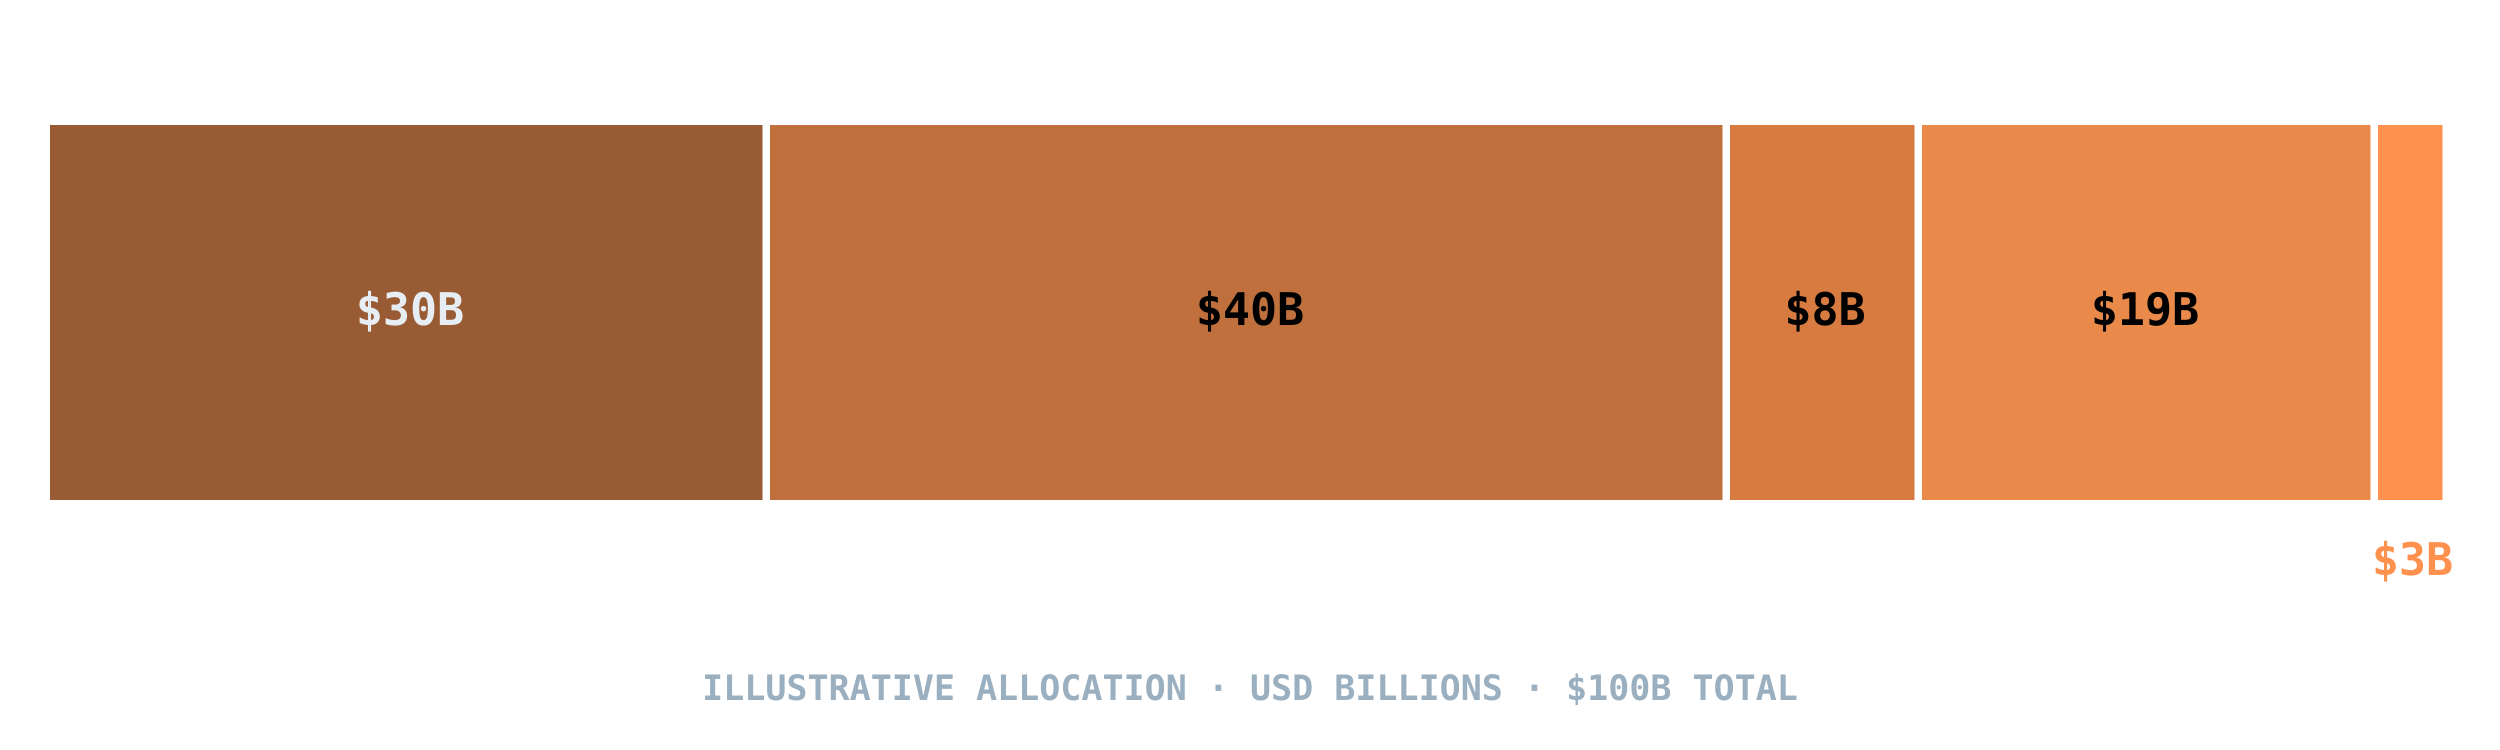
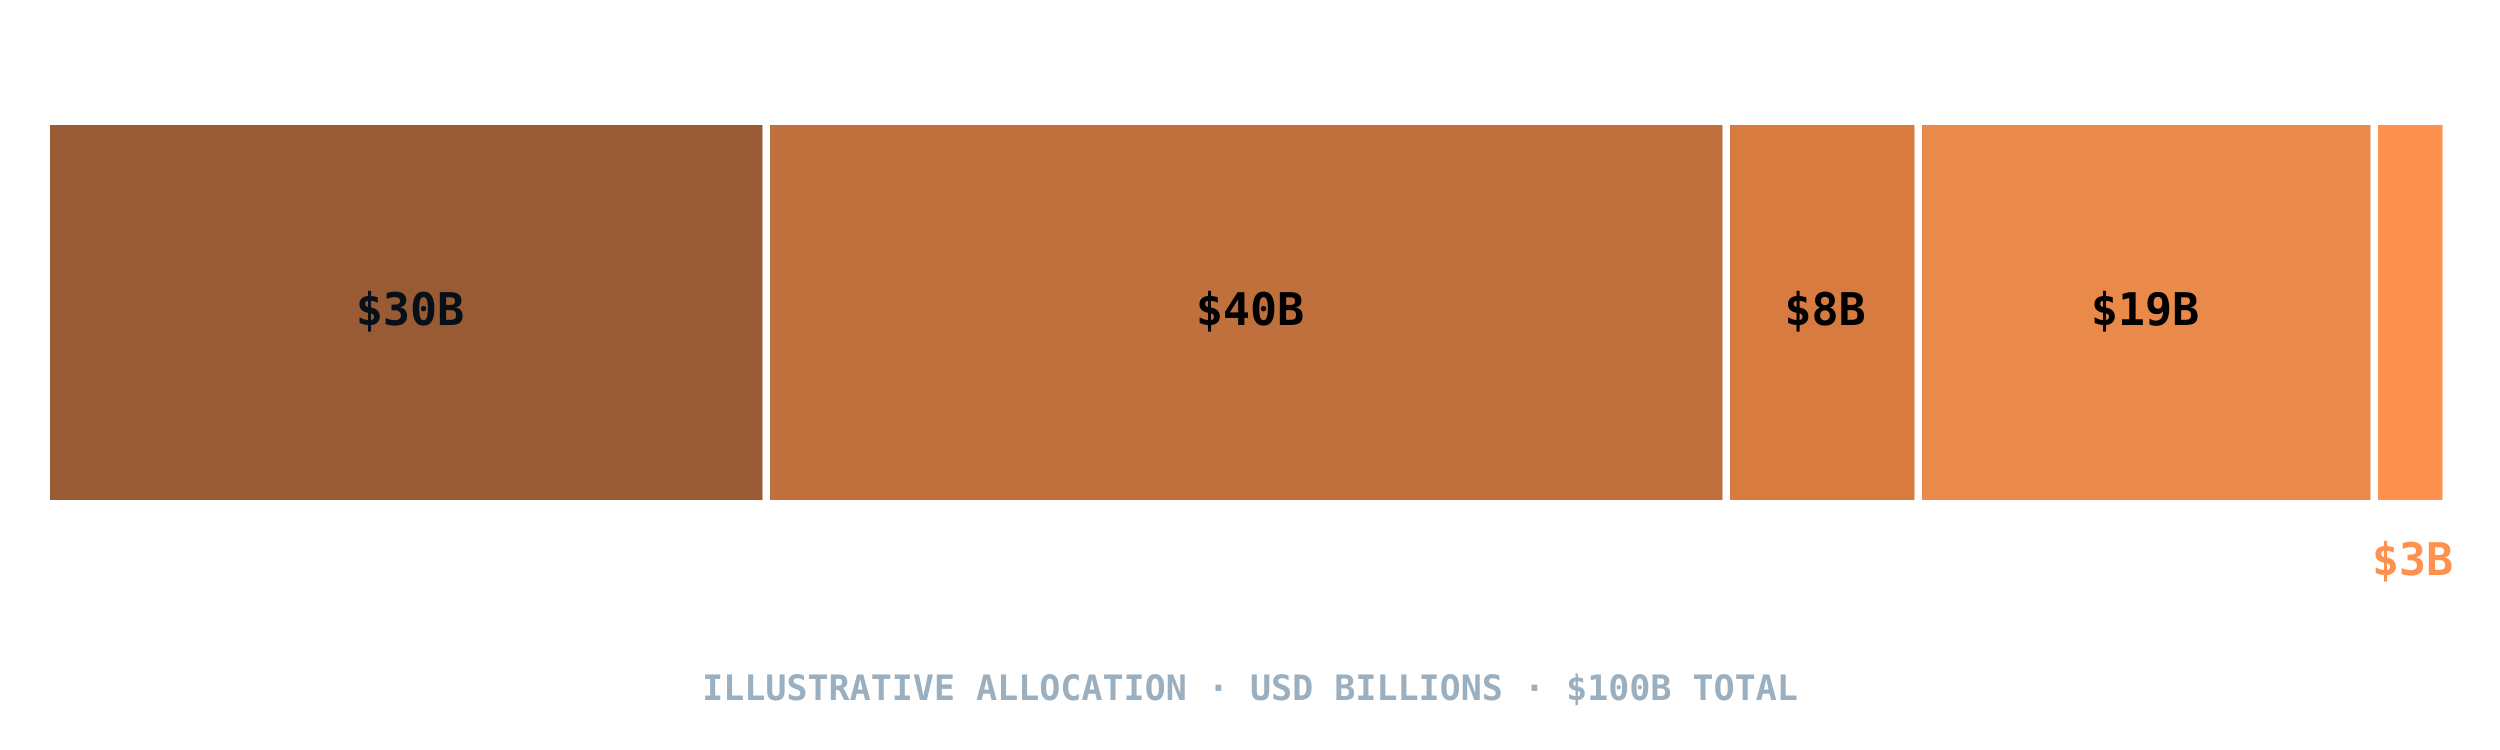
<svg xmlns="http://www.w3.org/2000/svg" viewBox="0 0 1000 300" role="img" aria-label="Anthropic illustrative allocation: inference 30 billion, research compute 40 billion, cash compensation 8 billion, other expenses including stock compensation 19 billion, profit 3 billion dollars">
  <g font-family="monospace" font-size="18" font-weight="bold" text-anchor="middle">
    <rect x="20" y="50" width="285" height="150" fill="#995b34" />
    <rect x="308" y="50" width="381" height="150" fill="#bf703d" />
    <rect x="692" y="50" width="73.8" height="150" fill="#d77b40" />
    <rect x="768.8" y="50" width="179.4" height="150" fill="#e98a4b" />
    <rect x="951.2" y="50" width="25.8" height="150" fill="#ff914f" />
-     <text x="164" y="130" fill="#e6edf3">$30B</text>
+     <text x="164" y="130" fill="#071018">$30B</text>
    <text x="500" y="130">$40B</text>
    <text x="730" y="130">$8B</text>
    <text x="858" y="130">$19B</text>
    <text x="965" y="230" fill="#ff914f">$3B</text>
    <text x="500" y="280" fill="#9aafbf" font-size="14">ILLUSTRATIVE ALLOCATION · USD BILLIONS · $100B TOTAL</text>
  </g>
</svg>
